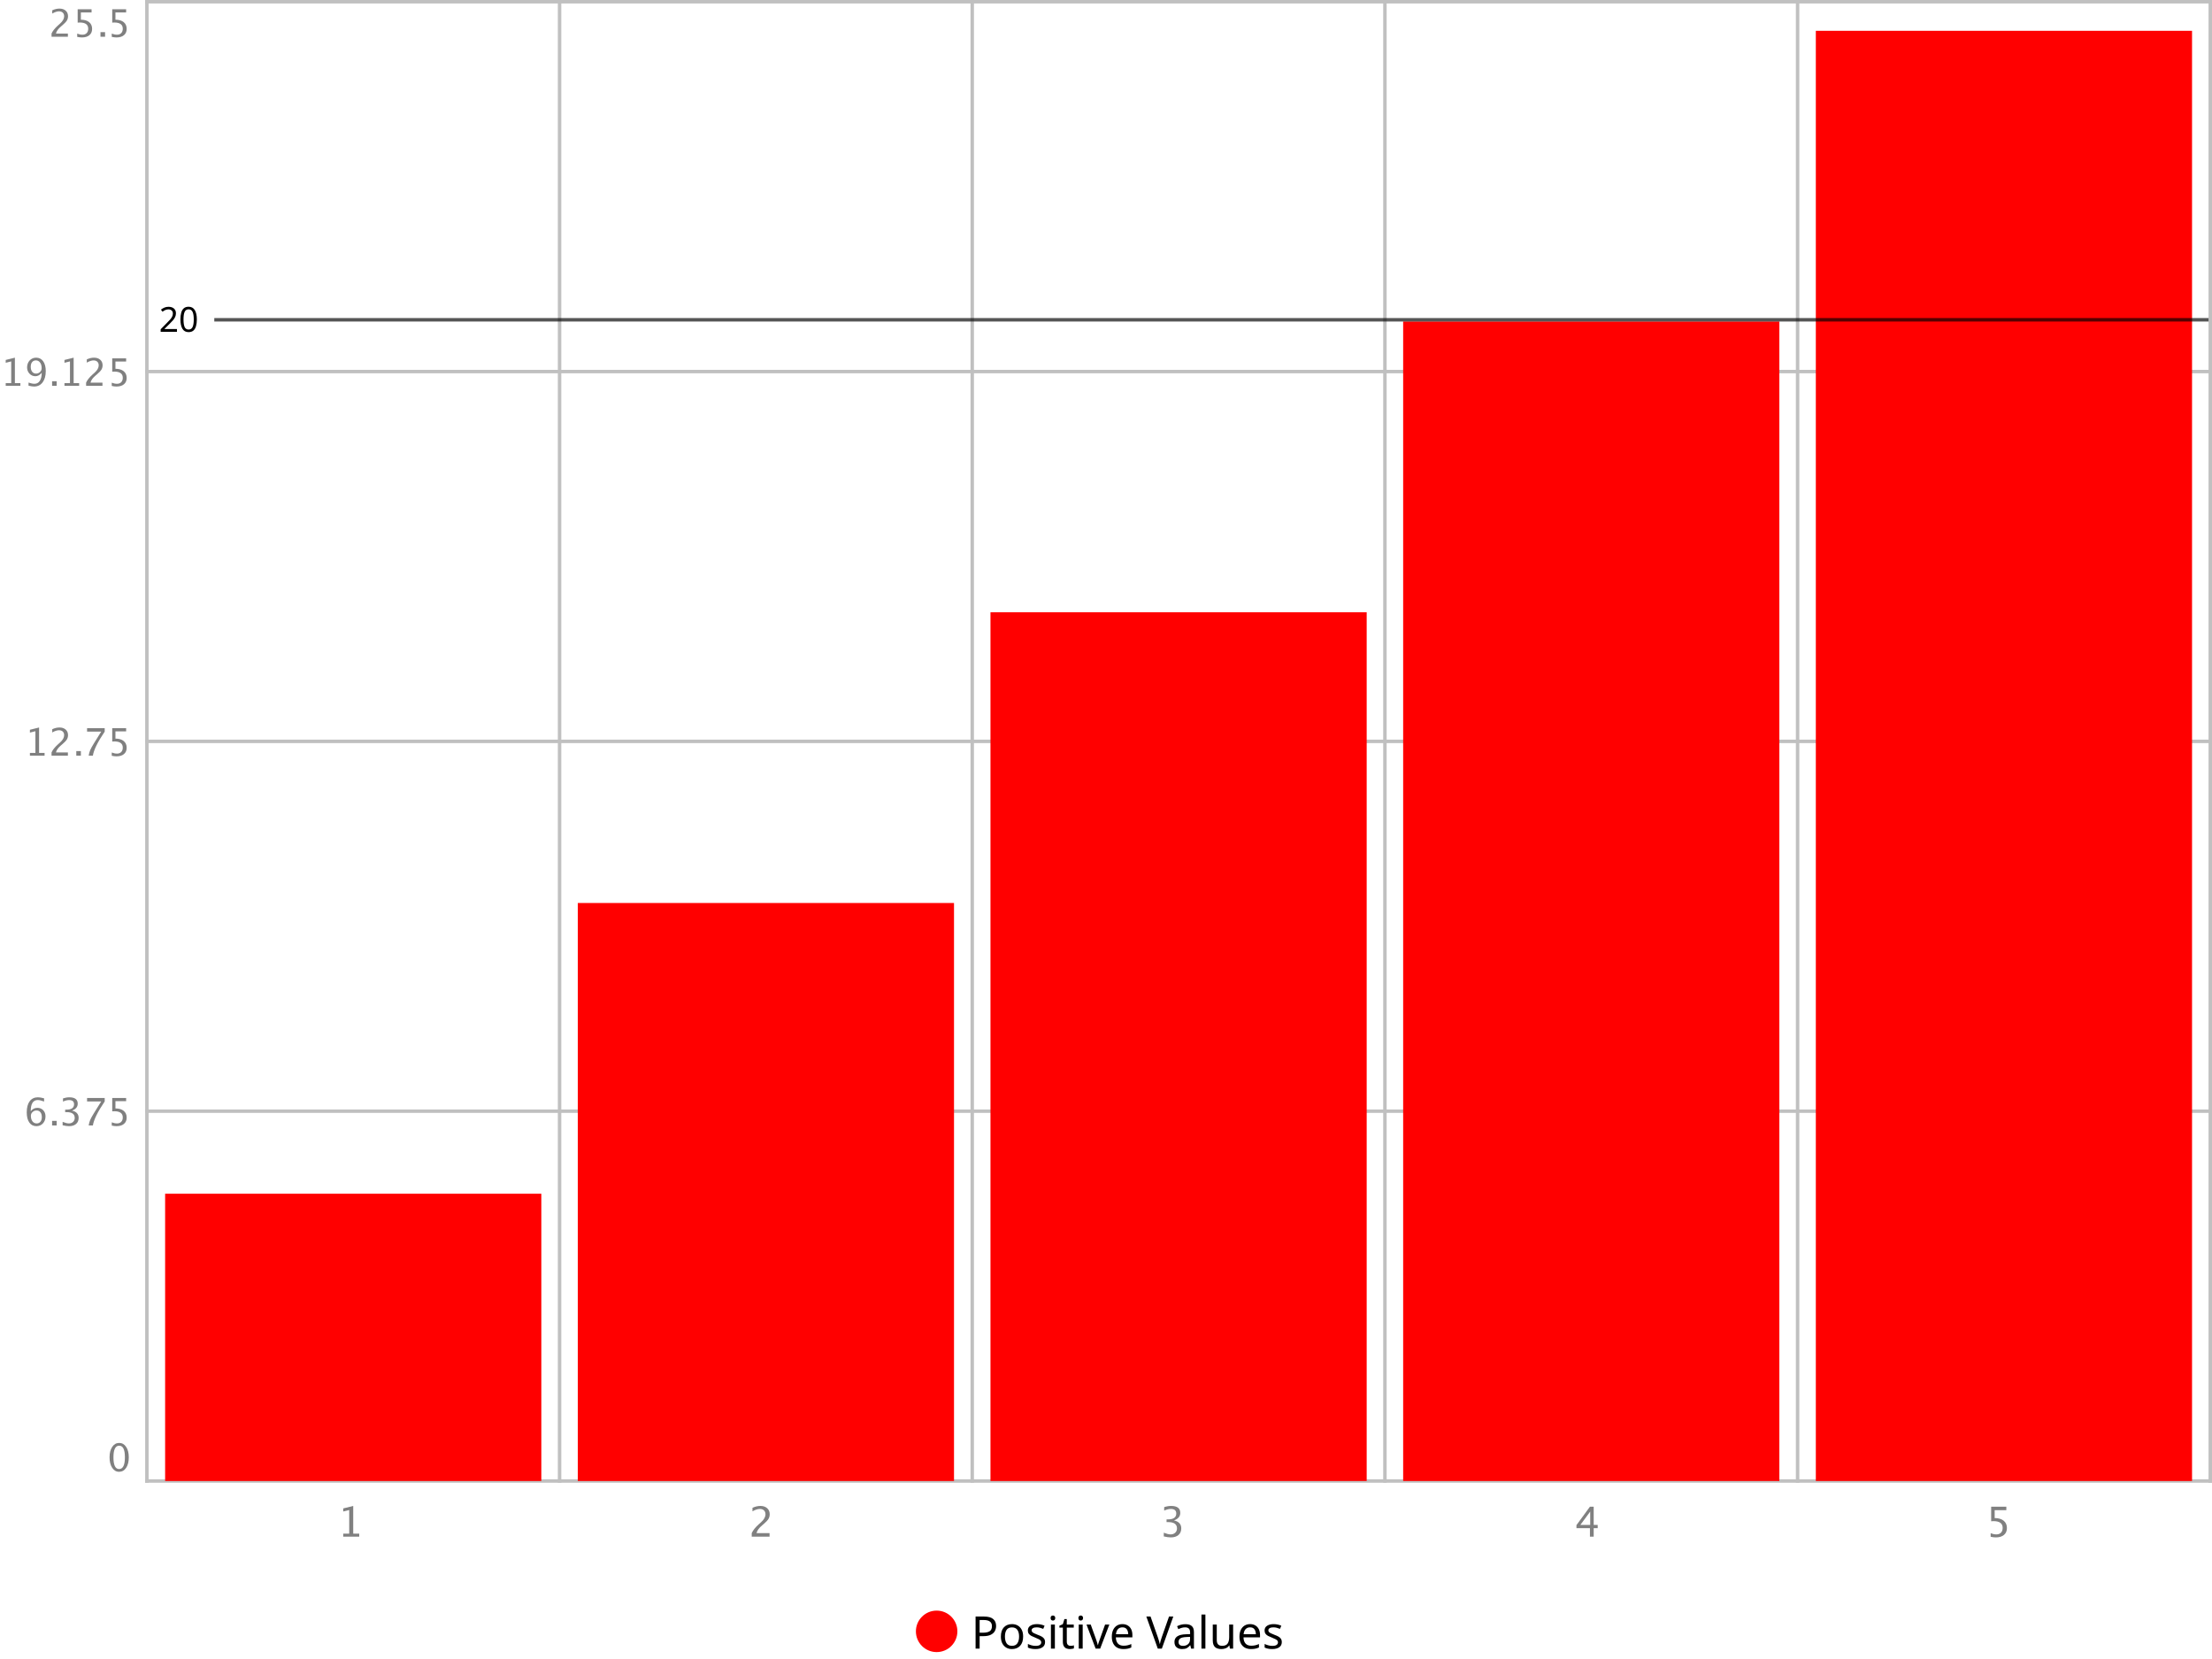
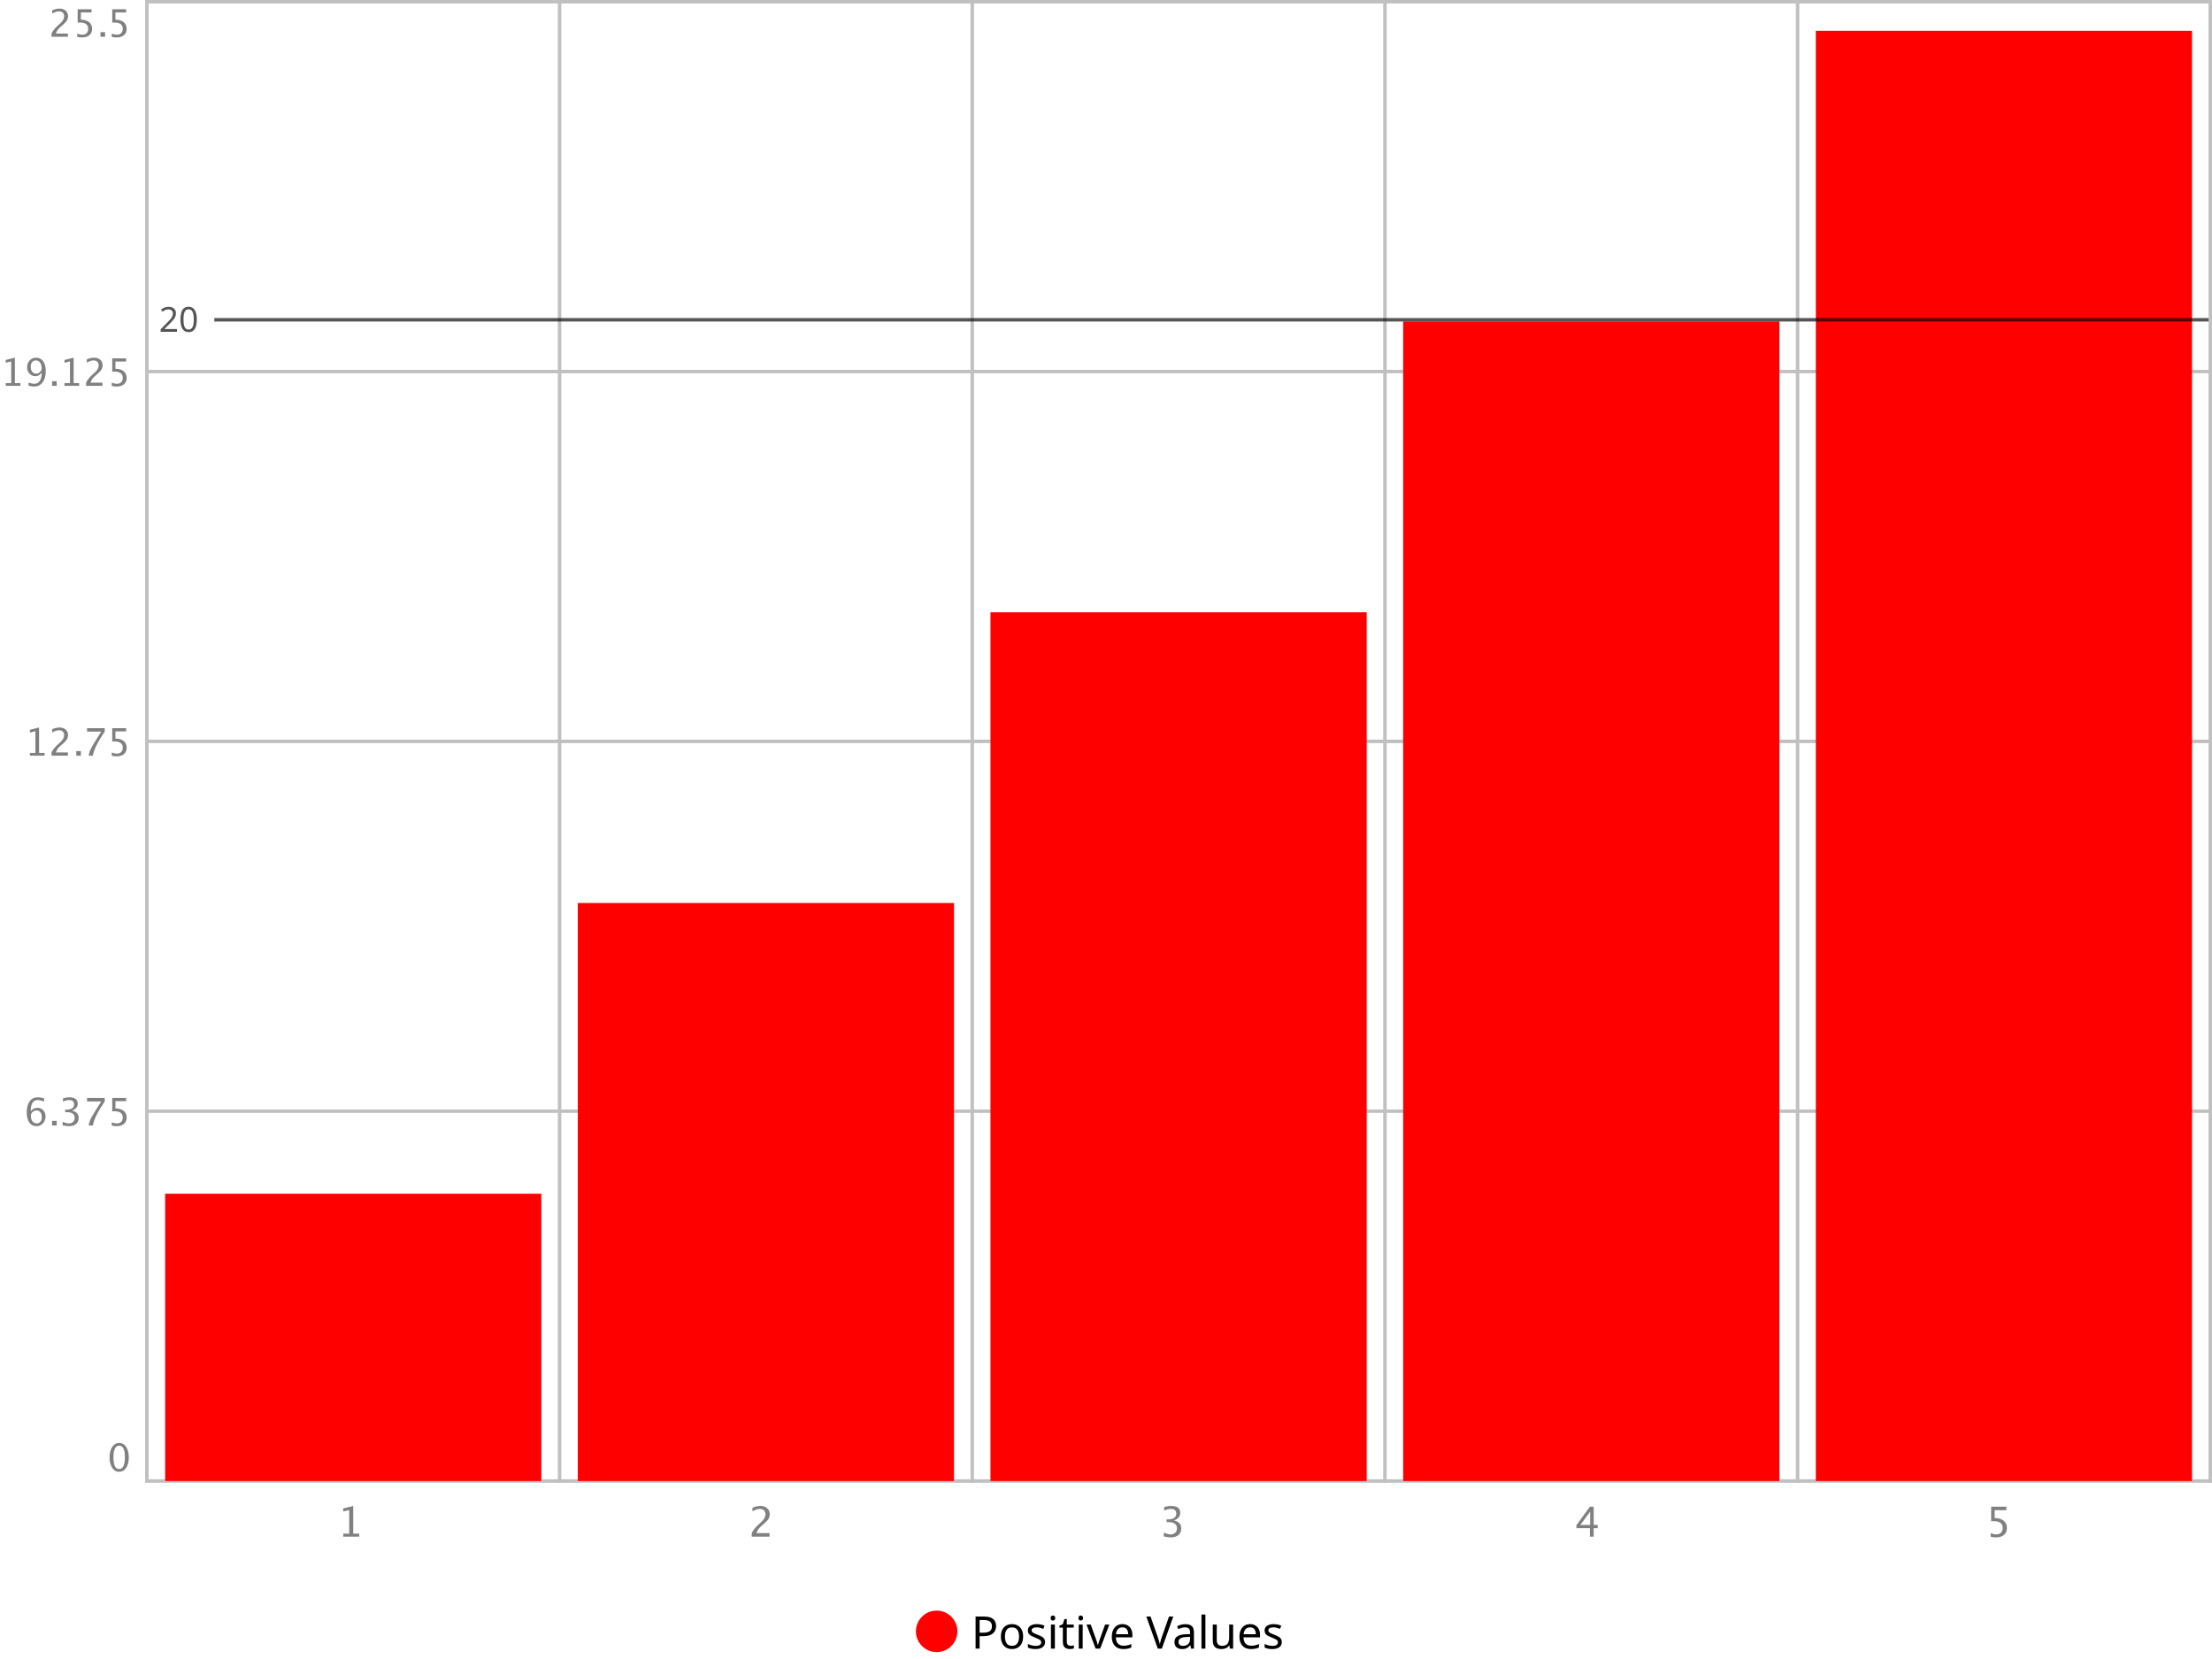
<svg xmlns="http://www.w3.org/2000/svg" color-interpolation="auto" color-rendering="auto" fill="black" fill-opacity="1" font-family="'Dialog'" font-size="12px" font-style="normal" font-weight="normal" height="480" image-rendering="auto" shape-rendering="auto" stroke="black" stroke-dasharray="none" stroke-dashoffset="0" stroke-linecap="square" stroke-linejoin="miter" stroke-miterlimit="10" stroke-opacity="1" stroke-width="1" text-rendering="auto" width="640">
  <defs id="genericDefs" />
  <g>
    <defs id="defs1">
      <clipPath clipPathUnits="userSpaceOnUse" id="clipPath1">
        <path d="M0 0 L119 0 L119 15 L0 15 L0 0 Z" />
      </clipPath>
      <clipPath clipPathUnits="userSpaceOnUse" id="clipPath2">
        <path d="M0 0 L38 0 L38 13 L0 13 L0 0 Z" />
      </clipPath>
      <clipPath clipPathUnits="userSpaceOnUse" id="clipPath3">
        <path d="M43 1 L639 1 L639 428 L43 428 L43 1 Z" />
      </clipPath>
      <clipPath clipPathUnits="userSpaceOnUse" id="clipPath4">
        <path d="M-3 -85 L593 -85 L593 342 L-3 342 L-3 -85 Z" />
      </clipPath>
      <clipPath clipPathUnits="userSpaceOnUse" id="clipPath5">
        <path d="M0 0 L110 0 L110 16 L0 16 L0 0 Z" />
      </clipPath>
      <clipPath clipPathUnits="userSpaceOnUse" id="clipPath6">
        <path d="M0 0 L0 16 L110 16 L110 0 Z" />
      </clipPath>
    </defs>
    <g color-interpolation="linearRGB" color-rendering="optimizeQuality" fill="silver" image-rendering="optimizeQuality" stroke="silver" stroke-linecap="butt" stroke-linejoin="bevel">
      <line fill="none" x1="42" x2="640" y1="0.5" y2="0.5" />
      <line fill="none" x1="42" x2="640" y1="107.5" y2="107.5" />
      <line fill="none" x1="42" x2="640" y1="214.5" y2="214.5" />
      <line fill="none" x1="42" x2="640" y1="321.5" y2="321.5" />
      <line fill="none" x1="42" x2="640" y1="428.5" y2="428.5" />
      <line fill="none" x1="42.5" x2="42.5" y1="0" y2="429" />
      <line fill="none" x1="161.9" x2="161.9" y1="0" y2="429" />
      <line fill="none" x1="281.3" x2="281.3" y1="0" y2="429" />
      <line fill="none" x1="400.7" x2="400.7" y1="0" y2="429" />
      <line fill="none" x1="520.1" x2="520.1" y1="0" y2="429" />
      <line fill="none" x1="639.5" x2="639.5" y1="0" y2="429" />
    </g>
    <g color-interpolation="linearRGB" color-rendering="optimizeQuality" fill="gray" font-family="'Lucida Grande'" image-rendering="optimizeQuality" stroke="gray" stroke-linecap="butt" stroke-linejoin="bevel" transform="translate(42,433)">
      <path clip-path="url(#clipPath1)" d="M57.305 11.602 L57.305 10.734 L59.039 10.734 L59.039 3.891 L57.305 4.324 L57.305 3.434 L60.199 2.713 L60.199 10.734 L61.934 10.734 L61.934 11.602 Z" stroke="none" />
    </g>
    <g color-interpolation="linearRGB" color-rendering="optimizeQuality" fill="gray" font-family="'Lucida Grande'" image-rendering="optimizeQuality" stroke="gray" stroke-linecap="butt" stroke-linejoin="bevel" transform="translate(161,433)">
      <path clip-path="url(#clipPath1)" d="M56.496 11.602 L56.496 10.588 Q57 9.41 58.535 8.021 L59.197 7.43 Q60.475 6.275 60.475 5.139 Q60.475 4.412 60.038 3.996 Q59.602 3.58 58.84 3.58 Q57.938 3.58 56.713 4.277 L56.713 3.258 Q57.867 2.713 59.004 2.713 Q60.223 2.713 60.961 3.369 Q61.699 4.025 61.699 5.109 Q61.699 5.889 61.327 6.492 Q60.955 7.096 59.941 7.957 L59.496 8.338 Q58.107 9.516 57.891 10.588 L61.658 10.588 L61.658 11.602 Z" stroke="none" />
    </g>
    <g color-interpolation="linearRGB" color-rendering="optimizeQuality" fill="gray" font-family="'Lucida Grande'" image-rendering="optimizeQuality" stroke="gray" stroke-linecap="butt" stroke-linejoin="bevel" transform="translate(280,433)">
      <path clip-path="url(#clipPath1)" d="M56.719 11.537 L56.719 10.459 Q57.961 10.951 58.676 10.951 Q59.502 10.951 60.02 10.468 Q60.539 9.984 60.539 9.217 Q60.539 7.389 57.978 7.389 L57.522 7.389 L57.522 6.609 L57.926 6.604 Q60.328 6.604 60.328 4.91 Q60.328 3.58 58.746 3.58 Q57.879 3.58 56.836 4.066 L56.836 3.059 Q57.861 2.713 58.828 2.713 Q61.488 2.713 61.488 4.723 Q61.488 6.252 59.678 6.902 Q61.775 7.389 61.775 9.199 Q61.775 10.424 60.967 11.121 Q60.158 11.818 58.746 11.818 Q57.943 11.818 56.719 11.537 Z" stroke="none" />
    </g>
    <g color-interpolation="linearRGB" color-rendering="optimizeQuality" fill="gray" font-family="'Lucida Grande'" image-rendering="optimizeQuality" stroke="gray" stroke-linecap="butt" stroke-linejoin="bevel" transform="translate(400,433)">
      <path clip-path="url(#clipPath1)" d="M60.018 11.602 L60.018 9.146 L56.115 9.146 L56.115 8.273 L60.018 2.93 L61.102 2.93 L61.102 8.203 L62.262 8.203 L62.262 9.146 L61.102 9.146 L61.102 11.602 ZM57.246 8.203 L60.094 8.203 L60.094 4.348 Z" stroke="none" />
    </g>
    <g color-interpolation="linearRGB" color-rendering="optimizeQuality" fill="gray" font-family="'Lucida Grande'" image-rendering="optimizeQuality" stroke="gray" stroke-linecap="butt" stroke-linejoin="bevel" transform="translate(519,433)">
      <path clip-path="url(#clipPath1)" d="M56.959 11.637 L56.959 10.605 Q57.82 10.951 58.6 10.951 Q59.455 10.951 59.944 10.447 Q60.434 9.943 60.434 9.059 Q60.434 7.107 57.744 7.107 Q57.44 7.107 57.105 7.148 L57.105 2.93 L61.494 2.93 L61.494 3.938 L58.119 3.938 L58.119 6.223 Q59.789 6.223 60.727 6.99 Q61.664 7.758 61.664 9.117 Q61.664 10.383 60.812 11.101 Q59.959 11.818 58.447 11.818 Q57.791 11.818 56.959 11.637 Z" stroke="none" />
    </g>
    <g color-interpolation="linearRGB" color-rendering="optimizeQuality" fill="gray" font-family="'Lucida Grande'" font-size="11px" image-rendering="optimizeQuality" stroke="gray" stroke-linecap="butt" stroke-linejoin="bevel" transform="translate(0,415)">
      <path clip-path="url(#clipPath2)" d="M34.448 10.834 Q33.218 10.834 32.458 9.676 Q31.698 8.519 31.698 6.655 Q31.698 4.775 32.464 3.631 Q33.229 2.487 34.48 2.487 Q35.732 2.487 36.497 3.631 Q37.263 4.775 37.263 6.639 Q37.263 8.551 36.497 9.692 Q35.732 10.834 34.448 10.834 ZM34.459 10.039 Q36.14 10.039 36.14 6.623 Q36.14 3.282 34.48 3.282 Q32.826 3.282 32.826 6.655 Q32.826 10.039 34.459 10.039 Z" stroke="none" />
    </g>
    <g color-interpolation="linearRGB" color-rendering="optimizeQuality" fill="gray" font-family="'Lucida Grande'" font-size="11px" image-rendering="optimizeQuality" stroke="gray" stroke-linecap="butt" stroke-linejoin="bevel" transform="translate(0,315)">
      <path clip-path="url(#clipPath2)" d="M8.891 6.515 Q9.648 5.532 10.797 5.532 Q11.839 5.532 12.503 6.222 Q13.166 6.913 13.166 7.992 Q13.166 9.233 12.422 10.033 Q11.678 10.834 10.534 10.834 Q9.218 10.834 8.477 9.775 Q7.736 8.717 7.736 6.837 Q7.736 4.769 8.587 3.626 Q9.438 2.481 10.985 2.481 Q11.694 2.481 12.758 2.782 L12.758 3.706 Q11.635 3.276 10.921 3.276 Q8.891 3.276 8.891 6.515 ZM12.102 8.229 Q12.102 7.326 11.697 6.811 Q11.291 6.295 10.572 6.295 Q9.9 6.295 9.417 6.746 Q8.934 7.197 8.934 7.831 Q8.934 8.83 9.393 9.434 Q9.852 10.039 10.609 10.039 Q11.291 10.039 11.697 9.547 Q12.102 9.056 12.102 8.229 ZM15.074 10.635 L15.074 9.308 L16.401 9.308 L16.401 10.635 ZM18.117 10.576 L18.117 9.587 Q19.256 10.039 19.911 10.039 Q20.669 10.039 21.144 9.595 Q21.619 9.152 21.619 8.449 Q21.619 6.773 19.272 6.773 L18.853 6.773 L18.853 6.059 L19.224 6.053 Q21.426 6.053 21.426 4.501 Q21.426 3.282 19.976 3.282 Q19.181 3.282 18.225 3.728 L18.225 2.804 Q19.165 2.487 20.051 2.487 Q22.489 2.487 22.489 4.329 Q22.489 5.731 20.83 6.327 Q22.752 6.773 22.752 8.433 Q22.752 9.555 22.011 10.194 Q21.27 10.834 19.976 10.834 Q19.24 10.834 18.117 10.576 ZM25.654 10.635 Q25.81 9.706 26.097 9.029 Q26.385 8.352 27.115 7.17 L29.285 3.679 L25.192 3.679 L25.192 2.686 L30.295 2.686 L30.295 3.679 Q27.239 8.185 26.873 10.635 ZM32.337 10.667 L32.337 9.722 Q33.127 10.039 33.841 10.039 Q34.626 10.039 35.074 9.577 Q35.523 9.115 35.523 8.304 Q35.523 6.515 33.057 6.515 Q32.778 6.515 32.472 6.553 L32.472 2.686 L36.495 2.686 L36.495 3.609 L33.401 3.609 L33.401 5.704 Q34.932 5.704 35.791 6.408 Q36.65 7.111 36.65 8.357 Q36.65 9.518 35.869 10.175 Q35.087 10.834 33.702 10.834 Q33.1 10.834 32.337 10.667 Z" stroke="none" />
    </g>
    <g color-interpolation="linearRGB" color-rendering="optimizeQuality" fill="gray" font-family="'Lucida Grande'" font-size="11px" image-rendering="optimizeQuality" stroke="gray" stroke-linecap="butt" stroke-linejoin="bevel" transform="translate(0,208)">
      <path clip-path="url(#clipPath2)" d="M8.654 10.635 L8.654 9.84 L10.244 9.84 L10.244 3.566 L8.654 3.964 L8.654 3.147 L11.308 2.487 L11.308 9.84 L12.898 9.84 L12.898 10.635 ZM14.913 10.635 L14.913 9.706 Q15.375 8.626 16.782 7.353 L17.389 6.811 Q18.56 5.752 18.56 4.71 Q18.56 4.044 18.16 3.663 Q17.76 3.282 17.061 3.282 Q16.234 3.282 15.112 3.921 L15.112 2.986 Q16.17 2.487 17.212 2.487 Q18.329 2.487 19.006 3.088 Q19.683 3.69 19.683 4.684 Q19.683 5.398 19.342 5.951 Q19 6.504 18.071 7.294 L17.663 7.643 Q16.39 8.723 16.191 9.706 L19.645 9.706 L19.645 10.635 ZM22.074 10.635 L22.074 9.308 L23.401 9.308 L23.401 10.635 ZM25.654 10.635 Q25.81 9.706 26.097 9.029 Q26.385 8.352 27.115 7.17 L29.285 3.679 L25.192 3.679 L25.192 2.686 L30.295 2.686 L30.295 3.679 Q27.239 8.185 26.873 10.635 ZM32.337 10.667 L32.337 9.722 Q33.127 10.039 33.841 10.039 Q34.626 10.039 35.074 9.577 Q35.523 9.115 35.523 8.304 Q35.523 6.515 33.057 6.515 Q32.778 6.515 32.472 6.553 L32.472 2.686 L36.495 2.686 L36.495 3.609 L33.401 3.609 L33.401 5.704 Q34.932 5.704 35.791 6.408 Q36.65 7.111 36.65 8.357 Q36.65 9.518 35.869 10.175 Q35.087 10.834 33.702 10.834 Q33.1 10.834 32.337 10.667 Z" stroke="none" />
    </g>
    <g color-interpolation="linearRGB" color-rendering="optimizeQuality" fill="gray" font-family="'Lucida Grande'" font-size="11px" image-rendering="optimizeQuality" stroke="gray" stroke-linecap="butt" stroke-linejoin="bevel" transform="translate(0,101)">
      <path clip-path="url(#clipPath2)" d="M1.654 10.635 L1.654 9.84 L3.244 9.84 L3.244 3.566 L1.654 3.964 L1.654 3.147 L4.308 2.487 L4.308 9.84 L5.897 9.84 L5.897 10.635 ZM8.252 10.586 L8.252 9.69 Q9.261 10.039 9.97 10.039 Q10.959 10.039 11.514 9.198 Q12.07 8.357 12.07 6.859 Q11.265 7.853 10.239 7.853 Q9.234 7.853 8.536 7.114 Q7.838 6.375 7.838 5.312 Q7.838 4.093 8.582 3.29 Q9.326 2.487 10.454 2.487 Q11.748 2.487 12.495 3.526 Q13.241 4.565 13.241 6.37 Q13.241 8.422 12.331 9.628 Q11.42 10.834 9.868 10.834 Q9.245 10.834 8.252 10.586 ZM8.896 5.103 Q8.896 6.026 9.307 6.558 Q9.718 7.09 10.432 7.09 Q11.104 7.09 11.579 6.633 Q12.054 6.177 12.054 5.532 Q12.054 4.517 11.595 3.897 Q11.136 3.276 10.389 3.276 Q9.696 3.276 9.296 3.768 Q8.896 4.259 8.896 5.103 ZM15.074 10.635 L15.074 9.308 L16.401 9.308 L16.401 10.635 ZM18.654 10.635 L18.654 9.84 L20.244 9.84 L20.244 3.566 L18.654 3.964 L18.654 3.147 L21.308 2.487 L21.308 9.84 L22.898 9.84 L22.898 10.635 ZM24.913 10.635 L24.913 9.706 Q25.375 8.626 26.782 7.353 L27.389 6.811 Q28.56 5.752 28.56 4.71 Q28.56 4.044 28.16 3.663 Q27.76 3.282 27.061 3.282 Q26.234 3.282 25.112 3.921 L25.112 2.986 Q26.17 2.487 27.212 2.487 Q28.329 2.487 29.006 3.088 Q29.683 3.69 29.683 4.684 Q29.683 5.398 29.342 5.951 Q29 6.504 28.071 7.294 L27.663 7.643 Q26.39 8.723 26.191 9.706 L29.645 9.706 L29.645 10.635 ZM32.337 10.667 L32.337 9.722 Q33.127 10.039 33.841 10.039 Q34.626 10.039 35.074 9.577 Q35.523 9.115 35.523 8.304 Q35.523 6.515 33.057 6.515 Q32.778 6.515 32.472 6.553 L32.472 2.686 L36.495 2.686 L36.495 3.609 L33.401 3.609 L33.401 5.704 Q34.932 5.704 35.791 6.408 Q36.65 7.111 36.65 8.357 Q36.65 9.518 35.869 10.175 Q35.087 10.834 33.702 10.834 Q33.1 10.834 32.337 10.667 Z" stroke="none" />
    </g>
    <g color-interpolation="linearRGB" color-rendering="optimizeQuality" fill="gray" font-family="'Lucida Grande'" font-size="11px" image-rendering="optimizeQuality" stroke="gray" stroke-linecap="butt" stroke-linejoin="bevel">
      <path clip-path="url(#clipPath2)" d="M14.913 10.635 L14.913 9.706 Q15.375 8.626 16.782 7.353 L17.389 6.811 Q18.56 5.752 18.56 4.71 Q18.56 4.044 18.16 3.663 Q17.76 3.282 17.061 3.282 Q16.234 3.282 15.112 3.921 L15.112 2.986 Q16.17 2.487 17.212 2.487 Q18.329 2.487 19.006 3.088 Q19.683 3.69 19.683 4.684 Q19.683 5.398 19.342 5.951 Q19 6.504 18.071 7.294 L17.663 7.643 Q16.39 8.723 16.191 9.706 L19.645 9.706 L19.645 10.635 ZM22.337 10.667 L22.337 9.722 Q23.127 10.039 23.841 10.039 Q24.625 10.039 25.074 9.577 Q25.523 9.115 25.523 8.304 Q25.523 6.515 23.057 6.515 Q22.778 6.515 22.472 6.553 L22.472 2.686 L26.495 2.686 L26.495 3.609 L23.401 3.609 L23.401 5.704 Q24.932 5.704 25.791 6.408 Q26.65 7.111 26.65 8.357 Q26.65 9.518 25.869 10.175 Q25.087 10.834 23.702 10.834 Q23.1 10.834 22.337 10.667 ZM29.074 10.635 L29.074 9.308 L30.401 9.308 L30.401 10.635 ZM32.337 10.667 L32.337 9.722 Q33.127 10.039 33.841 10.039 Q34.626 10.039 35.074 9.577 Q35.523 9.115 35.523 8.304 Q35.523 6.515 33.057 6.515 Q32.778 6.515 32.472 6.553 L32.472 2.686 L36.495 2.686 L36.495 3.609 L33.401 3.609 L33.401 5.704 Q34.932 5.704 35.791 6.408 Q36.65 7.111 36.65 8.357 Q36.65 9.518 35.869 10.175 Q35.087 10.834 33.702 10.834 Q33.1 10.834 32.337 10.667 Z" stroke="none" />
    </g>
    <g color-interpolation="linearRGB" color-rendering="optimizeQuality" fill="red" image-rendering="optimizeQuality" stroke="red" stroke-width="1.25">
      <rect height="83.118" stroke="none" width="108.848" x="47.776" y="345.382" />
      <rect height="167.235" stroke="none" width="108.848" x="167.176" y="261.265" />
      <rect height="251.353" stroke="none" width="108.848" x="286.576" y="177.147" />
      <rect height="335.471" stroke="none" width="108.848" x="405.976" y="93.029" />
      <rect height="419.588" stroke="none" width="108.848" x="525.376" y="8.912" />
    </g>
-     <g color-interpolation="linearRGB" color-rendering="optimizeQuality" font-family="'Lucida Grande'" font-size="10px" image-rendering="optimizeQuality" stroke-linecap="butt" stroke-linejoin="bevel" text-rendering="optimizeLegibility" transform="translate(46,86)">
+     <g color-interpolation="linearRGB" color-rendering="optimizeQuality" fill="rgb(0,0,0)" fill-opacity="0.667" font-family="'Lucida Grande'" font-size="10px" image-rendering="optimizeQuality" stroke="rgb(0,0,0)" stroke-linecap="butt" stroke-linejoin="bevel" stroke-opacity="0.667" text-rendering="optimizeLegibility" transform="translate(46,86)">
      <text clip-path="url(#clipPath4)" stroke="none" x="0" xml:space="preserve" y="10">20</text>
    </g>
    <g color-interpolation="linearRGB" color-rendering="optimizeQuality" fill="rgb(0,0,0)" fill-opacity="0.667" image-rendering="optimizeQuality" stroke="rgb(0,0,0)" stroke-linecap="butt" stroke-linejoin="bevel" stroke-opacity="0.667">
      <line clip-path="url(#clipPath3)" fill="none" x1="62" x2="640" y1="92.529" y2="92.529" />
    </g>
    <g color-interpolation="linearRGB" color-rendering="optimizeQuality" fill="red" font-family="'Lucida Grande'" font-size="13px" image-rendering="optimizeQuality" stroke="red" stroke-width="1.25" transform="translate(265,464)">
      <circle clip-path="url(#clipPath6)" cx="6" cy="8" r="6" stroke="none" />
      <text clip-path="url(#clipPath6)" fill="black" stroke="none" text-rendering="optimizeLegibility" x="16" xml:space="preserve" y="13">Positive Values</text>
    </g>
  </g>
</svg>
